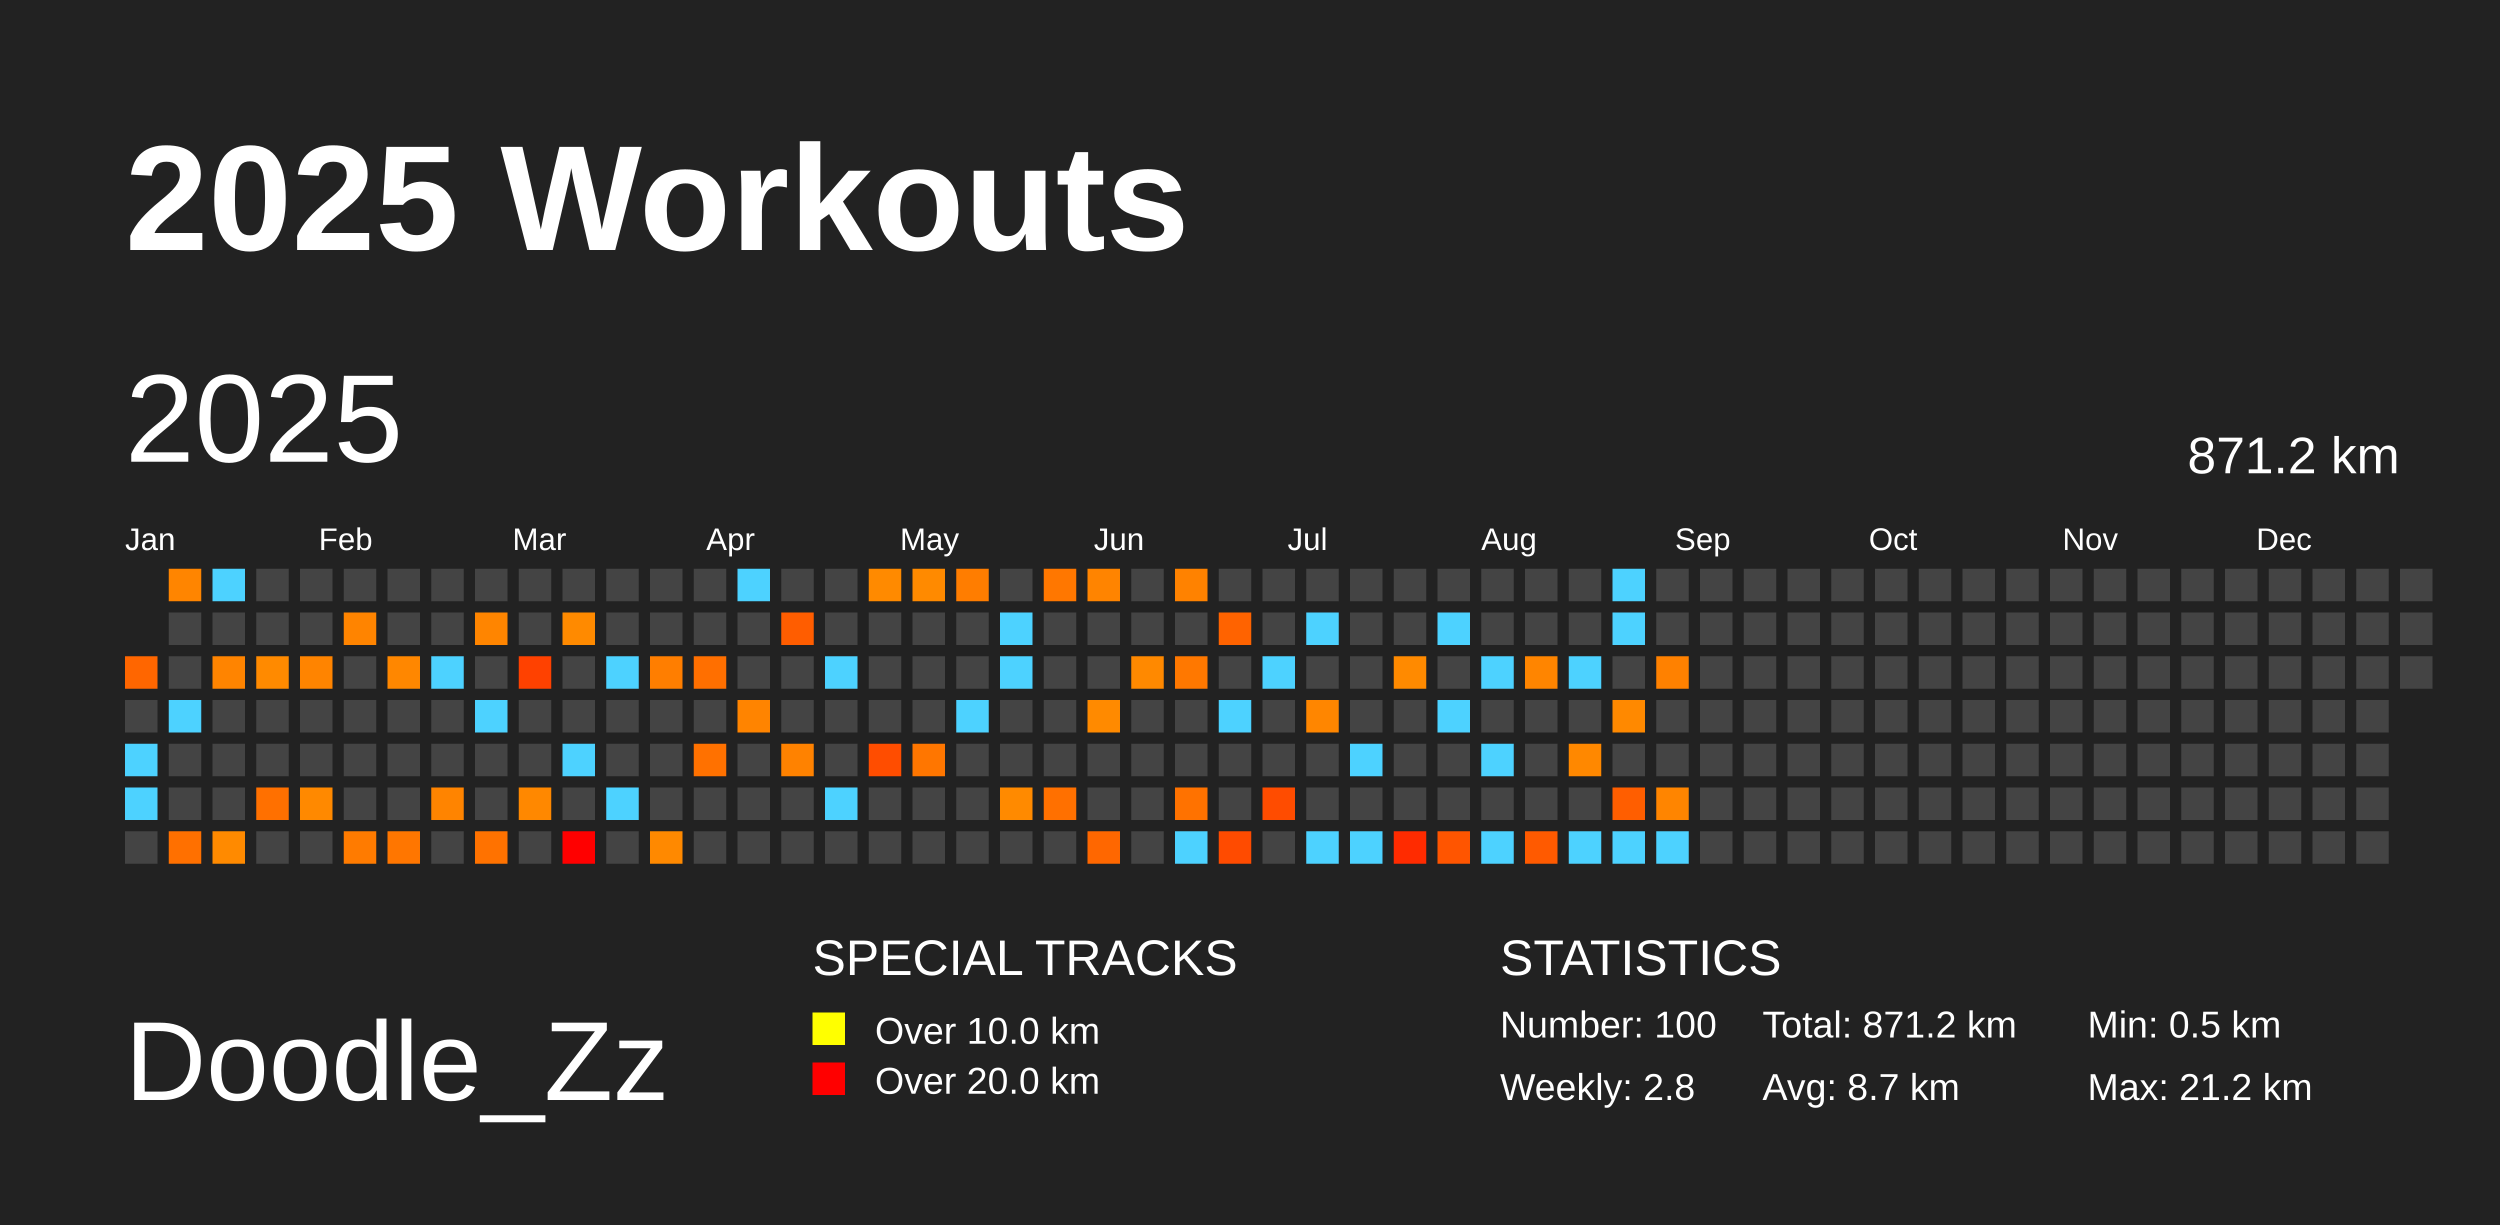
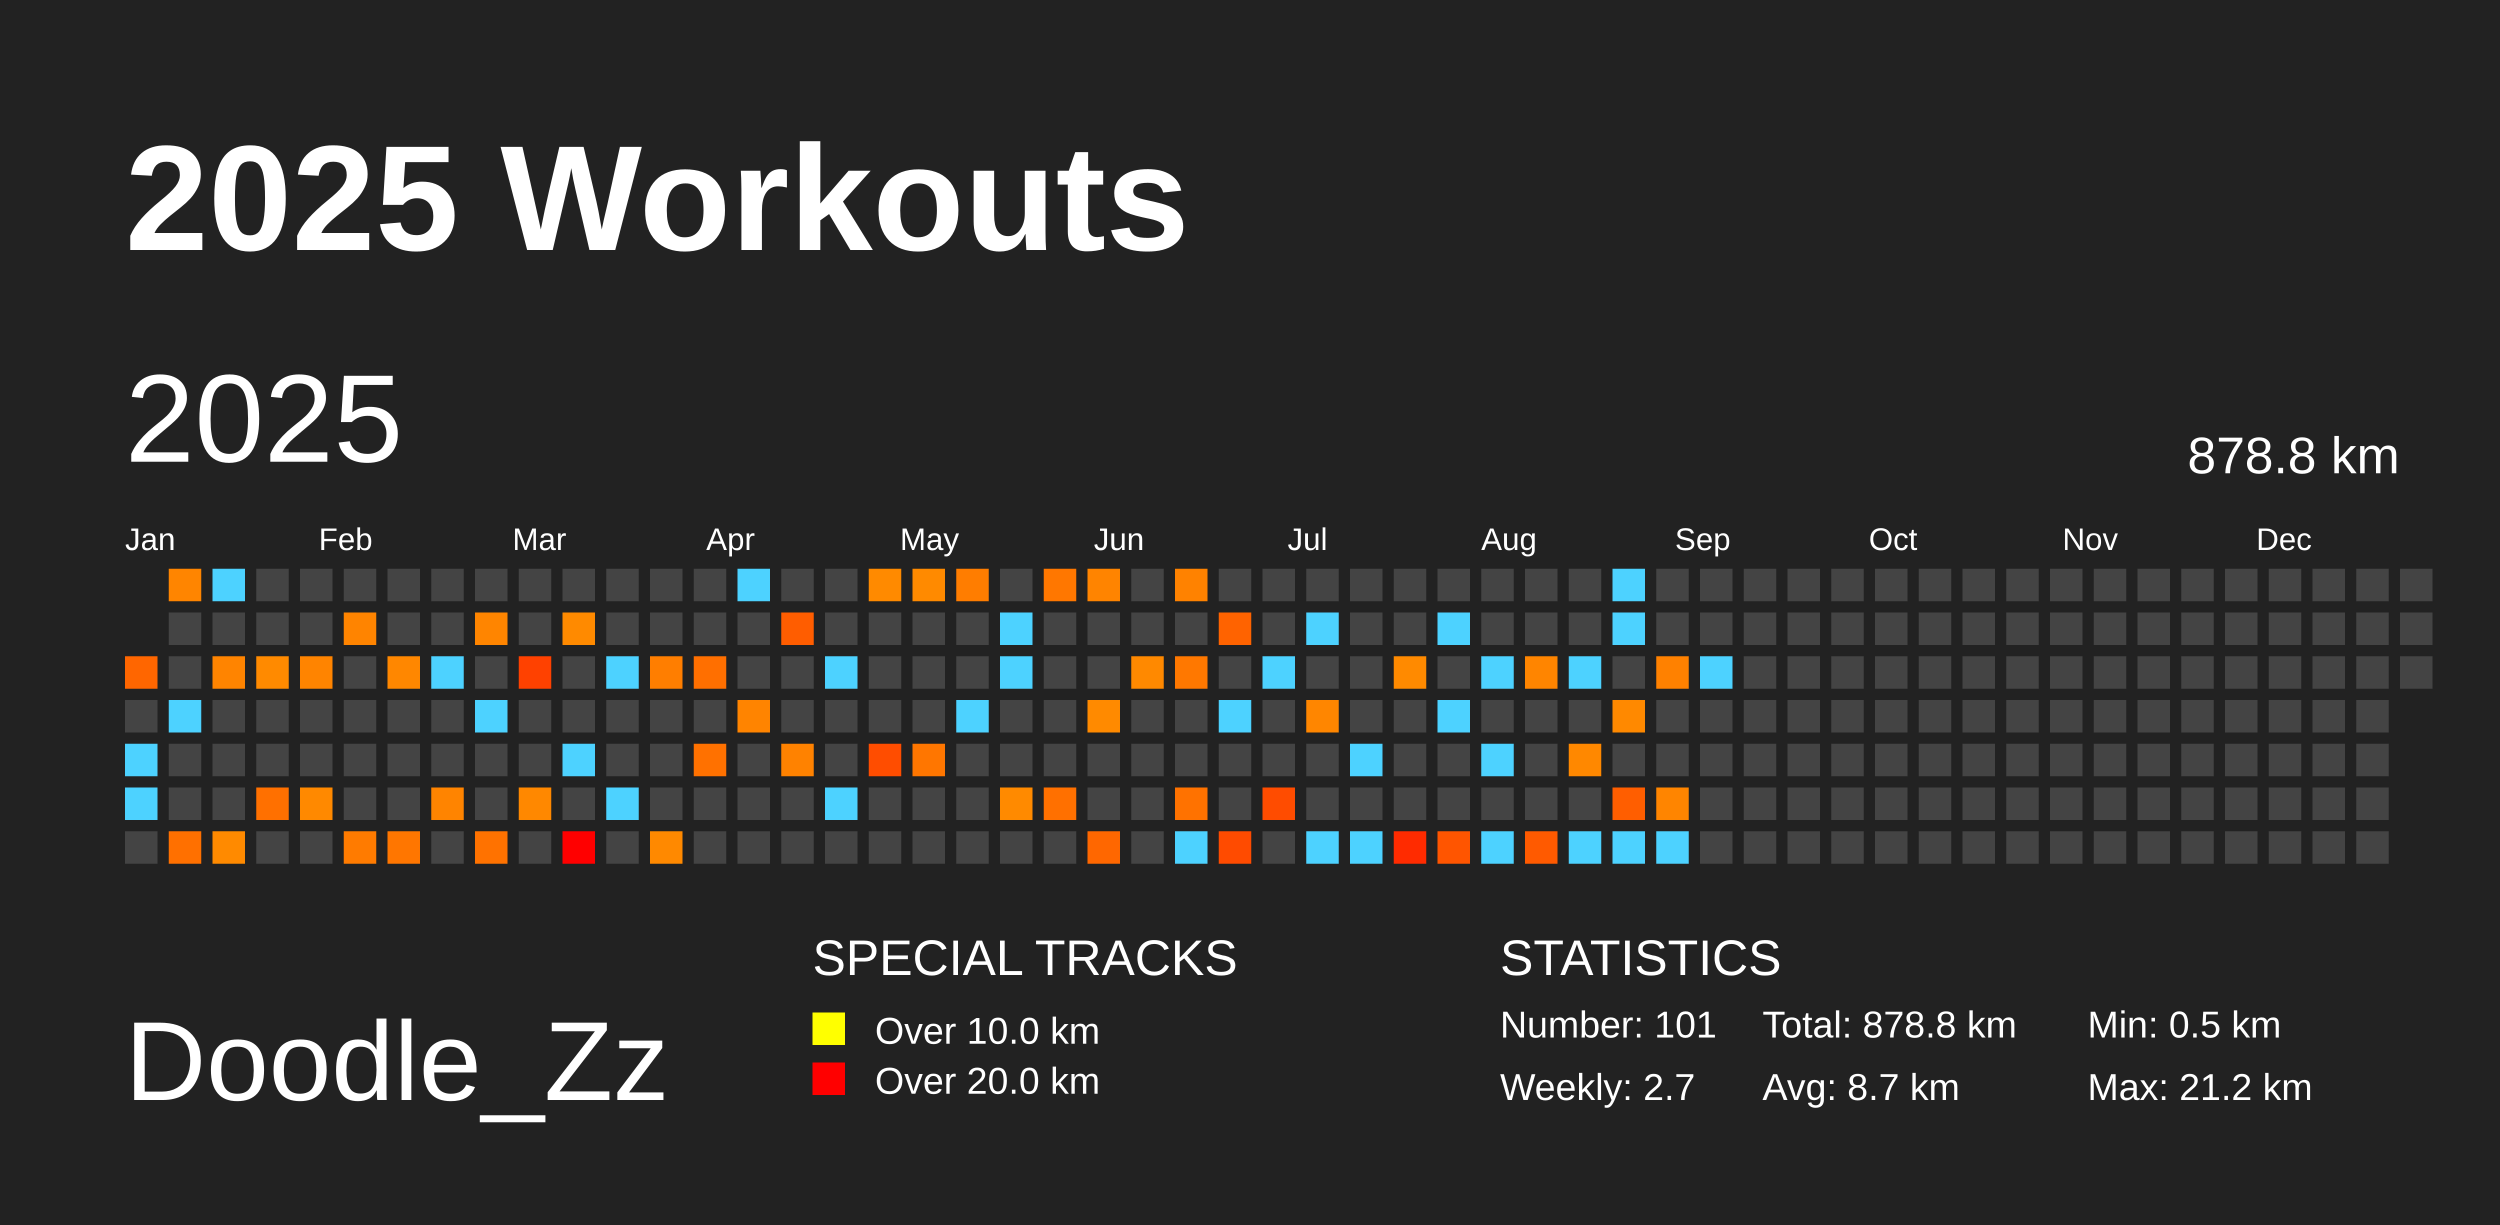
<svg xmlns="http://www.w3.org/2000/svg" baseProfile="full" height="98mm" version="1.1" viewBox="0,0,200,98" width="200mm">
  <defs />
  <rect fill="#222222" height="98" width="200" x="0" y="0" />
  <text fill="#FFFFFF" style="font-size:12px; font-family:Arial; font-weight:bold;" x="10" y="20">2025 Workouts</text>
  <text fill="#FFFFFF" style="font-size:9px; font-family:Arial" x="10" y="88">Doodle_Zz</text>
  <text fill="#FFFFFF" style="font-size:4px; font-family:Arial" x="65" y="78">SPECIAL TRACKS</text>
  <rect fill="yellow" height="2.6" width="2.6" x="65" y="81" />
  <text fill="#FFFFFF" style="font-size:3px; font-family:Arial" x="70" y="83.5">Over 10.0 km</text>
  <rect fill="red" height="2.6" width="2.6" x="65" y="85" />
  <text fill="#FFFFFF" style="font-size:3px; font-family:Arial" x="70" y="87.5">Over 20.0 km</text>
  <text fill="#FFFFFF" style="font-size:4px; font-family:Arial" x="120" y="78">STATISTICS</text>
-   <text fill="#FFFFFF" style="font-size:3px; font-family:Arial" x="120" y="83">Number: 100</text>
-   <text fill="#FFFFFF" style="font-size:3px; font-family:Arial" x="120" y="88">Weekly: 2.8</text>
-   <text fill="#FFFFFF" style="font-size:3px; font-family:Arial" x="141" y="83">Total: 871.2 km</text>
+   <text fill="#FFFFFF" style="font-size:3px; font-family:Arial" x="120" y="83">Number: 101</text>
+   <text fill="#FFFFFF" style="font-size:3px; font-family:Arial" x="120" y="88">Weekly: 2.7</text>
+   <text fill="#FFFFFF" style="font-size:3px; font-family:Arial" x="141" y="83">Total: 878.8 km</text>
  <text fill="#FFFFFF" style="font-size:3px; font-family:Arial" x="141" y="88">Avg: 8.7 km</text>
  <text fill="#FFFFFF" style="font-size:3px; font-family:Arial" x="167" y="83">Min: 0.5 km</text>
  <text fill="#FFFFFF" style="font-size:3px; font-family:Arial" x="167" y="88">Max: 21.2 km</text>
  <text dominant-baseline="hanging" fill="#FFFFFF" style="font-size:10.0px; font-family:Arial;" x="10" y="30">2025</text>
-   <text dominant-baseline="hanging" fill="#FFFFFF" style="font-size:4.125px; font-family:Arial;" x="175" y="35">871.2 km</text>
+   <text dominant-baseline="hanging" fill="#FFFFFF" style="font-size:4.125px; font-family:Arial;" x="175" y="35">878.8 km</text>
  <text fill="#FFFFFF" style="font-size:2.5px; font-family:Arial" x="10.0" y="44">Jan</text>
  <text fill="#FFFFFF" style="font-size:2.5px; font-family:Arial" x="25.5" y="44">Feb</text>
  <text fill="#FFFFFF" style="font-size:2.5px; font-family:Arial" x="41.0" y="44">Mar</text>
  <text fill="#FFFFFF" style="font-size:2.5px; font-family:Arial" x="56.5" y="44">Apr</text>
  <text fill="#FFFFFF" style="font-size:2.5px; font-family:Arial" x="72.0" y="44">May</text>
  <text fill="#FFFFFF" style="font-size:2.5px; font-family:Arial" x="87.5" y="44">Jun</text>
  <text fill="#FFFFFF" style="font-size:2.5px; font-family:Arial" x="103.0" y="44">Jul</text>
  <text fill="#FFFFFF" style="font-size:2.5px; font-family:Arial" x="118.5" y="44">Aug</text>
  <text fill="#FFFFFF" style="font-size:2.5px; font-family:Arial" x="134.0" y="44">Sep</text>
  <text fill="#FFFFFF" style="font-size:2.5px; font-family:Arial" x="149.5" y="44">Oct</text>
  <text fill="#FFFFFF" style="font-size:2.5px; font-family:Arial" x="165.0" y="44">Nov</text>
  <text fill="#FFFFFF" style="font-size:2.5px; font-family:Arial" x="180.5" y="44">Dec</text>
  <rect fill="#ff6600" height="2.6" width="2.6" x="10.0" y="52.5" />
  <rect fill="#444444" height="2.6" width="2.6" x="10.0" y="56.0" />
  <rect fill="#4dd2ff" height="2.6" width="2.6" x="10.0" y="59.5" />
  <rect fill="#4dd2ff" height="2.6" width="2.6" x="10.0" y="63.0" />
  <rect fill="#444444" height="2.6" width="2.6" x="10.0" y="66.5" />
  <rect fill="#ff8500" height="2.6" width="2.6" x="13.5" y="45.5" />
  <rect fill="#444444" height="2.6" width="2.6" x="13.5" y="49.0" />
  <rect fill="#444444" height="2.6" width="2.6" x="13.5" y="52.5" />
  <rect fill="#4dd2ff" height="2.6" width="2.6" x="13.5" y="56.0" />
  <rect fill="#444444" height="2.6" width="2.6" x="13.5" y="59.5" />
  <rect fill="#444444" height="2.6" width="2.6" x="13.5" y="63.0" />
  <rect fill="#ff7000" height="2.6" width="2.6" x="13.5" y="66.5" />
  <rect fill="#4dd2ff" height="2.6" width="2.6" x="17.0" y="45.5" />
  <rect fill="#444444" height="2.6" width="2.6" x="17.0" y="49.0" />
  <rect fill="#ff8400" height="2.6" width="2.6" x="17.0" y="52.5" />
  <rect fill="#444444" height="2.6" width="2.6" x="17.0" y="56.0" />
  <rect fill="#444444" height="2.6" width="2.6" x="17.0" y="59.5" />
  <rect fill="#444444" height="2.6" width="2.6" x="17.0" y="63.0" />
  <rect fill="#ff8a00" height="2.6" width="2.6" x="17.0" y="66.5" />
  <rect fill="#444444" height="2.6" width="2.6" x="20.5" y="45.5" />
  <rect fill="#444444" height="2.6" width="2.6" x="20.5" y="49.0" />
  <rect fill="#ff8a00" height="2.6" width="2.6" x="20.5" y="52.5" />
  <rect fill="#444444" height="2.6" width="2.6" x="20.5" y="56.0" />
  <rect fill="#444444" height="2.6" width="2.6" x="20.5" y="59.5" />
  <rect fill="#ff7000" height="2.6" width="2.6" x="20.5" y="63.0" />
  <rect fill="#444444" height="2.6" width="2.6" x="20.5" y="66.5" />
  <rect fill="#444444" height="2.6" width="2.6" x="24.0" y="45.5" />
  <rect fill="#444444" height="2.6" width="2.6" x="24.0" y="49.0" />
  <rect fill="#ff8400" height="2.6" width="2.6" x="24.0" y="52.5" />
  <rect fill="#444444" height="2.6" width="2.6" x="24.0" y="56.0" />
  <rect fill="#444444" height="2.6" width="2.6" x="24.0" y="59.5" />
  <rect fill="#ff8900" height="2.6" width="2.6" x="24.0" y="63.0" />
  <rect fill="#444444" height="2.6" width="2.6" x="24.0" y="66.5" />
  <rect fill="#444444" height="2.6" width="2.6" x="27.5" y="45.5" />
  <rect fill="#ff8400" height="2.6" width="2.6" x="27.5" y="49.0" />
  <rect fill="#444444" height="2.6" width="2.6" x="27.5" y="52.5" />
  <rect fill="#444444" height="2.6" width="2.6" x="27.5" y="56.0" />
  <rect fill="#444444" height="2.6" width="2.6" x="27.5" y="59.5" />
  <rect fill="#444444" height="2.6" width="2.6" x="27.5" y="63.0" />
  <rect fill="#ff7b00" height="2.6" width="2.6" x="27.5" y="66.5" />
  <rect fill="#444444" height="2.6" width="2.6" x="31.0" y="45.5" />
  <rect fill="#444444" height="2.6" width="2.6" x="31.0" y="49.0" />
  <rect fill="#ff8700" height="2.6" width="2.6" x="31.0" y="52.5" />
  <rect fill="#444444" height="2.6" width="2.6" x="31.0" y="56.0" />
  <rect fill="#444444" height="2.6" width="2.6" x="31.0" y="59.5" />
  <rect fill="#444444" height="2.6" width="2.6" x="31.0" y="63.0" />
  <rect fill="#ff7600" height="2.6" width="2.6" x="31.0" y="66.5" />
  <rect fill="#444444" height="2.6" width="2.6" x="34.5" y="45.5" />
  <rect fill="#444444" height="2.6" width="2.6" x="34.5" y="49.0" />
  <rect fill="#4dd2ff" height="2.6" width="2.6" x="34.5" y="52.5" />
  <rect fill="#444444" height="2.6" width="2.6" x="34.5" y="56.0" />
  <rect fill="#444444" height="2.6" width="2.6" x="34.5" y="59.5" />
  <rect fill="#ff8400" height="2.6" width="2.6" x="34.5" y="63.0" />
  <rect fill="#444444" height="2.6" width="2.6" x="34.5" y="66.5" />
  <rect fill="#444444" height="2.6" width="2.6" x="38.0" y="45.5" />
  <rect fill="#ff8500" height="2.6" width="2.6" x="38.0" y="49.0" />
  <rect fill="#444444" height="2.6" width="2.6" x="38.0" y="52.5" />
  <rect fill="#4dd2ff" height="2.6" width="2.6" x="38.0" y="56.0" />
  <rect fill="#444444" height="2.6" width="2.6" x="38.0" y="59.5" />
  <rect fill="#444444" height="2.6" width="2.6" x="38.0" y="63.0" />
  <rect fill="#ff7200" height="2.6" width="2.6" x="38.0" y="66.5" />
  <rect fill="#444444" height="2.6" width="2.6" x="41.5" y="45.5" />
  <rect fill="#444444" height="2.6" width="2.6" x="41.5" y="49.0" />
  <rect fill="#ff4100" height="2.6" width="2.6" x="41.5" y="52.5" />
  <rect fill="#444444" height="2.6" width="2.6" x="41.5" y="56.0" />
  <rect fill="#444444" height="2.6" width="2.6" x="41.5" y="59.5" />
  <rect fill="#ff8800" height="2.6" width="2.6" x="41.5" y="63.0" />
  <rect fill="#444444" height="2.6" width="2.6" x="41.5" y="66.5" />
  <rect fill="#444444" height="2.6" width="2.6" x="45.0" y="45.5" />
  <rect fill="#ff8a00" height="2.6" width="2.6" x="45.0" y="49.0" />
  <rect fill="#444444" height="2.6" width="2.6" x="45.0" y="52.5" />
  <rect fill="#444444" height="2.6" width="2.6" x="45.0" y="56.0" />
  <rect fill="#4dd2ff" height="2.6" width="2.6" x="45.0" y="59.5" />
  <rect fill="#444444" height="2.6" width="2.6" x="45.0" y="63.0" />
  <rect fill="red" height="2.6" width="2.6" x="45.0" y="66.5" />
  <rect fill="#444444" height="2.6" width="2.6" x="48.5" y="45.5" />
  <rect fill="#444444" height="2.6" width="2.6" x="48.5" y="49.0" />
  <rect fill="#4dd2ff" height="2.6" width="2.6" x="48.5" y="52.5" />
  <rect fill="#444444" height="2.6" width="2.6" x="48.5" y="56.0" />
  <rect fill="#444444" height="2.6" width="2.6" x="48.5" y="59.5" />
  <rect fill="#4dd2ff" height="2.6" width="2.6" x="48.5" y="63.0" />
  <rect fill="#444444" height="2.6" width="2.6" x="48.5" y="66.5" />
  <rect fill="#444444" height="2.6" width="2.6" x="52.0" y="45.5" />
  <rect fill="#444444" height="2.6" width="2.6" x="52.0" y="49.0" />
  <rect fill="#ff7e00" height="2.6" width="2.6" x="52.0" y="52.5" />
  <rect fill="#444444" height="2.6" width="2.6" x="52.0" y="56.0" />
  <rect fill="#444444" height="2.6" width="2.6" x="52.0" y="59.5" />
  <rect fill="#444444" height="2.6" width="2.6" x="52.0" y="63.0" />
  <rect fill="#ff8900" height="2.6" width="2.6" x="52.0" y="66.5" />
  <rect fill="#444444" height="2.6" width="2.6" x="55.5" y="45.5" />
  <rect fill="#444444" height="2.6" width="2.6" x="55.5" y="49.0" />
  <rect fill="#ff6f00" height="2.6" width="2.6" x="55.5" y="52.5" />
  <rect fill="#444444" height="2.6" width="2.6" x="55.5" y="56.0" />
  <rect fill="#ff7100" height="2.6" width="2.6" x="55.5" y="59.5" />
  <rect fill="#444444" height="2.6" width="2.6" x="55.5" y="63.0" />
  <rect fill="#444444" height="2.6" width="2.6" x="55.5" y="66.5" />
  <rect fill="#4dd2ff" height="2.6" width="2.6" x="59.0" y="45.5" />
  <rect fill="#444444" height="2.6" width="2.6" x="59.0" y="49.0" />
  <rect fill="#444444" height="2.6" width="2.6" x="59.0" y="52.5" />
  <rect fill="#ff8400" height="2.6" width="2.6" x="59.0" y="56.0" />
  <rect fill="#444444" height="2.6" width="2.6" x="59.0" y="59.5" />
  <rect fill="#444444" height="2.6" width="2.6" x="59.0" y="63.0" />
  <rect fill="#444444" height="2.6" width="2.6" x="59.0" y="66.5" />
  <rect fill="#444444" height="2.6" width="2.6" x="62.5" y="45.5" />
  <rect fill="#ff5d00" height="2.6" width="2.6" x="62.5" y="49.0" />
  <rect fill="#444444" height="2.6" width="2.6" x="62.5" y="52.5" />
  <rect fill="#444444" height="2.6" width="2.6" x="62.5" y="56.0" />
  <rect fill="#ff8200" height="2.6" width="2.6" x="62.5" y="59.5" />
  <rect fill="#444444" height="2.6" width="2.6" x="62.5" y="63.0" />
  <rect fill="#444444" height="2.6" width="2.6" x="62.5" y="66.5" />
  <rect fill="#444444" height="2.6" width="2.6" x="66.0" y="45.5" />
  <rect fill="#444444" height="2.6" width="2.6" x="66.0" y="49.0" />
  <rect fill="#4dd2ff" height="2.6" width="2.6" x="66.0" y="52.5" />
  <rect fill="#444444" height="2.6" width="2.6" x="66.0" y="56.0" />
  <rect fill="#444444" height="2.6" width="2.6" x="66.0" y="59.5" />
  <rect fill="#4dd2ff" height="2.6" width="2.6" x="66.0" y="63.0" />
  <rect fill="#444444" height="2.6" width="2.6" x="66.0" y="66.5" />
  <rect fill="#ff8a00" height="2.6" width="2.6" x="69.5" y="45.5" />
  <rect fill="#444444" height="2.6" width="2.6" x="69.5" y="49.0" />
  <rect fill="#444444" height="2.6" width="2.6" x="69.5" y="52.5" />
  <rect fill="#444444" height="2.6" width="2.6" x="69.5" y="56.0" />
  <rect fill="#ff4d00" height="2.6" width="2.6" x="69.5" y="59.5" />
  <rect fill="#444444" height="2.6" width="2.6" x="69.5" y="63.0" />
  <rect fill="#444444" height="2.6" width="2.6" x="69.5" y="66.5" />
  <rect fill="#ff8a00" height="2.6" width="2.6" x="73.0" y="45.5" />
  <rect fill="#444444" height="2.6" width="2.6" x="73.0" y="49.0" />
  <rect fill="#444444" height="2.6" width="2.6" x="73.0" y="52.5" />
  <rect fill="#444444" height="2.6" width="2.6" x="73.0" y="56.0" />
  <rect fill="#ff7600" height="2.6" width="2.6" x="73.0" y="59.5" />
  <rect fill="#444444" height="2.6" width="2.6" x="73.0" y="63.0" />
  <rect fill="#444444" height="2.6" width="2.6" x="73.0" y="66.5" />
  <rect fill="#ff7d00" height="2.6" width="2.6" x="76.5" y="45.5" />
  <rect fill="#444444" height="2.6" width="2.6" x="76.5" y="49.0" />
  <rect fill="#444444" height="2.6" width="2.6" x="76.5" y="52.5" />
  <rect fill="#4dd2ff" height="2.6" width="2.6" x="76.5" y="56.0" />
  <rect fill="#444444" height="2.6" width="2.6" x="76.5" y="59.5" />
  <rect fill="#444444" height="2.6" width="2.6" x="76.5" y="63.0" />
  <rect fill="#444444" height="2.6" width="2.6" x="76.5" y="66.5" />
  <rect fill="#444444" height="2.6" width="2.6" x="80.0" y="45.5" />
  <rect fill="#4dd2ff" height="2.6" width="2.6" x="80.0" y="49.0" />
  <rect fill="#4dd2ff" height="2.6" width="2.6" x="80.0" y="52.5" />
  <rect fill="#444444" height="2.6" width="2.6" x="80.0" y="56.0" />
  <rect fill="#444444" height="2.6" width="2.6" x="80.0" y="59.5" />
  <rect fill="#ff8a00" height="2.6" width="2.6" x="80.0" y="63.0" />
  <rect fill="#444444" height="2.6" width="2.6" x="80.0" y="66.5" />
  <rect fill="#ff7700" height="2.6" width="2.6" x="83.5" y="45.5" />
  <rect fill="#444444" height="2.6" width="2.6" x="83.5" y="49.0" />
  <rect fill="#444444" height="2.6" width="2.6" x="83.5" y="52.5" />
  <rect fill="#444444" height="2.6" width="2.6" x="83.5" y="56.0" />
  <rect fill="#444444" height="2.6" width="2.6" x="83.5" y="59.5" />
  <rect fill="#ff7000" height="2.6" width="2.6" x="83.5" y="63.0" />
  <rect fill="#444444" height="2.6" width="2.6" x="83.5" y="66.5" />
  <rect fill="#ff8400" height="2.6" width="2.6" x="87.0" y="45.5" />
  <rect fill="#444444" height="2.6" width="2.6" x="87.0" y="49.0" />
  <rect fill="#444444" height="2.6" width="2.6" x="87.0" y="52.5" />
  <rect fill="#ff8a00" height="2.6" width="2.6" x="87.0" y="56.0" />
  <rect fill="#444444" height="2.6" width="2.6" x="87.0" y="59.5" />
  <rect fill="#444444" height="2.6" width="2.6" x="87.0" y="63.0" />
  <rect fill="#ff6700" height="2.6" width="2.6" x="87.0" y="66.5" />
  <rect fill="#444444" height="2.6" width="2.6" x="90.5" y="45.5" />
  <rect fill="#444444" height="2.6" width="2.6" x="90.5" y="49.0" />
  <rect fill="#ff8900" height="2.6" width="2.6" x="90.5" y="52.5" />
  <rect fill="#444444" height="2.6" width="2.6" x="90.5" y="56.0" />
  <rect fill="#444444" height="2.6" width="2.6" x="90.5" y="59.5" />
  <rect fill="#444444" height="2.6" width="2.6" x="90.5" y="63.0" />
  <rect fill="#444444" height="2.6" width="2.6" x="90.5" y="66.5" />
  <rect fill="#ff8200" height="2.6" width="2.6" x="94.0" y="45.5" />
  <rect fill="#444444" height="2.6" width="2.6" x="94.0" y="49.0" />
  <rect fill="#ff7800" height="2.6" width="2.6" x="94.0" y="52.5" />
  <rect fill="#444444" height="2.6" width="2.6" x="94.0" y="56.0" />
  <rect fill="#444444" height="2.6" width="2.6" x="94.0" y="59.5" />
  <rect fill="#ff7200" height="2.6" width="2.6" x="94.0" y="63.0" />
  <rect fill="#4dd2ff" height="2.6" width="2.6" x="94.0" y="66.5" />
  <rect fill="#444444" height="2.6" width="2.6" x="97.5" y="45.5" />
  <rect fill="#ff6300" height="2.6" width="2.6" x="97.5" y="49.0" />
  <rect fill="#444444" height="2.6" width="2.6" x="97.5" y="52.5" />
  <rect fill="#4dd2ff" height="2.6" width="2.6" x="97.5" y="56.0" />
  <rect fill="#444444" height="2.6" width="2.6" x="97.5" y="59.5" />
  <rect fill="#444444" height="2.6" width="2.6" x="97.5" y="63.0" />
  <rect fill="#ff4b00" height="2.6" width="2.6" x="97.5" y="66.5" />
  <rect fill="#444444" height="2.6" width="2.6" x="101.0" y="45.5" />
  <rect fill="#444444" height="2.6" width="2.6" x="101.0" y="49.0" />
  <rect fill="#4dd2ff" height="2.6" width="2.6" x="101.0" y="52.5" />
  <rect fill="#444444" height="2.6" width="2.6" x="101.0" y="56.0" />
  <rect fill="#444444" height="2.6" width="2.6" x="101.0" y="59.5" />
  <rect fill="#ff4c00" height="2.6" width="2.6" x="101.0" y="63.0" />
  <rect fill="#444444" height="2.6" width="2.6" x="101.0" y="66.5" />
  <rect fill="#444444" height="2.6" width="2.6" x="104.5" y="45.5" />
  <rect fill="#4dd2ff" height="2.6" width="2.6" x="104.5" y="49.0" />
  <rect fill="#444444" height="2.6" width="2.6" x="104.5" y="52.5" />
  <rect fill="#ff8600" height="2.6" width="2.6" x="104.5" y="56.0" />
  <rect fill="#444444" height="2.6" width="2.6" x="104.5" y="59.5" />
  <rect fill="#444444" height="2.6" width="2.6" x="104.5" y="63.0" />
  <rect fill="#4dd2ff" height="2.6" width="2.6" x="104.5" y="66.5" />
  <rect fill="#444444" height="2.6" width="2.6" x="108.0" y="45.5" />
  <rect fill="#444444" height="2.6" width="2.6" x="108.0" y="49.0" />
  <rect fill="#444444" height="2.6" width="2.6" x="108.0" y="52.5" />
  <rect fill="#444444" height="2.6" width="2.6" x="108.0" y="56.0" />
  <rect fill="#4dd2ff" height="2.6" width="2.6" x="108.0" y="59.5" />
  <rect fill="#444444" height="2.6" width="2.6" x="108.0" y="63.0" />
  <rect fill="#4dd2ff" height="2.6" width="2.6" x="108.0" y="66.5" />
  <rect fill="#444444" height="2.6" width="2.6" x="111.5" y="45.5" />
  <rect fill="#444444" height="2.6" width="2.6" x="111.5" y="49.0" />
  <rect fill="#ff8a00" height="2.6" width="2.6" x="111.5" y="52.5" />
  <rect fill="#444444" height="2.6" width="2.6" x="111.5" y="56.0" />
  <rect fill="#444444" height="2.6" width="2.6" x="111.5" y="59.5" />
  <rect fill="#444444" height="2.6" width="2.6" x="111.5" y="63.0" />
  <rect fill="#ff2b00" height="2.6" width="2.6" x="111.5" y="66.5" />
  <rect fill="#444444" height="2.6" width="2.6" x="115.0" y="45.5" />
  <rect fill="#4dd2ff" height="2.6" width="2.6" x="115.0" y="49.0" />
  <rect fill="#444444" height="2.6" width="2.6" x="115.0" y="52.5" />
  <rect fill="#4dd2ff" height="2.6" width="2.6" x="115.0" y="56.0" />
  <rect fill="#444444" height="2.6" width="2.6" x="115.0" y="59.5" />
  <rect fill="#444444" height="2.6" width="2.6" x="115.0" y="63.0" />
  <rect fill="#ff5500" height="2.6" width="2.6" x="115.0" y="66.5" />
  <rect fill="#444444" height="2.6" width="2.6" x="118.5" y="45.5" />
  <rect fill="#444444" height="2.6" width="2.6" x="118.5" y="49.0" />
  <rect fill="#4dd2ff" height="2.6" width="2.6" x="118.5" y="52.5" />
  <rect fill="#444444" height="2.6" width="2.6" x="118.5" y="56.0" />
  <rect fill="#4dd2ff" height="2.6" width="2.6" x="118.5" y="59.5" />
  <rect fill="#444444" height="2.6" width="2.6" x="118.5" y="63.0" />
  <rect fill="#4dd2ff" height="2.6" width="2.6" x="118.5" y="66.5" />
  <rect fill="#444444" height="2.6" width="2.6" x="122.0" y="45.5" />
  <rect fill="#444444" height="2.6" width="2.6" x="122.0" y="49.0" />
  <rect fill="#ff8500" height="2.6" width="2.6" x="122.0" y="52.5" />
  <rect fill="#444444" height="2.6" width="2.6" x="122.0" y="56.0" />
  <rect fill="#444444" height="2.6" width="2.6" x="122.0" y="59.5" />
  <rect fill="#444444" height="2.6" width="2.6" x="122.0" y="63.0" />
  <rect fill="#ff5a00" height="2.6" width="2.6" x="122.0" y="66.5" />
  <rect fill="#444444" height="2.6" width="2.6" x="125.5" y="45.5" />
  <rect fill="#444444" height="2.6" width="2.6" x="125.5" y="49.0" />
  <rect fill="#4dd2ff" height="2.6" width="2.6" x="125.5" y="52.5" />
  <rect fill="#444444" height="2.6" width="2.6" x="125.5" y="56.0" />
  <rect fill="#ff8800" height="2.6" width="2.6" x="125.5" y="59.5" />
  <rect fill="#444444" height="2.6" width="2.6" x="125.5" y="63.0" />
  <rect fill="#4dd2ff" height="2.6" width="2.6" x="125.5" y="66.5" />
  <rect fill="#4dd2ff" height="2.6" width="2.6" x="129.0" y="45.5" />
  <rect fill="#4dd2ff" height="2.6" width="2.6" x="129.0" y="49.0" />
  <rect fill="#444444" height="2.6" width="2.6" x="129.0" y="52.5" />
  <rect fill="#ff8900" height="2.6" width="2.6" x="129.0" y="56.0" />
  <rect fill="#444444" height="2.6" width="2.6" x="129.0" y="59.5" />
  <rect fill="#ff5e00" height="2.6" width="2.6" x="129.0" y="63.0" />
  <rect fill="#4dd2ff" height="2.6" width="2.6" x="129.0" y="66.5" />
  <rect fill="#444444" height="2.6" width="2.6" x="132.5" y="45.5" />
  <rect fill="#444444" height="2.6" width="2.6" x="132.5" y="49.0" />
  <rect fill="#ff8100" height="2.6" width="2.6" x="132.5" y="52.5" />
  <rect fill="#444444" height="2.6" width="2.6" x="132.5" y="56.0" />
  <rect fill="#444444" height="2.6" width="2.6" x="132.5" y="59.5" />
  <rect fill="#ff8500" height="2.6" width="2.6" x="132.5" y="63.0" />
  <rect fill="#4dd2ff" height="2.6" width="2.6" x="132.5" y="66.5" />
  <rect fill="#444444" height="2.6" width="2.6" x="136.0" y="45.5" />
  <rect fill="#444444" height="2.6" width="2.6" x="136.0" y="49.0" />
-   <rect fill="#444444" height="2.6" width="2.6" x="136.0" y="52.5" />
+   <rect fill="#4dd2ff" height="2.6" width="2.6" x="136.0" y="52.5" />
  <rect fill="#444444" height="2.6" width="2.6" x="136.0" y="56.0" />
  <rect fill="#444444" height="2.6" width="2.6" x="136.0" y="59.5" />
  <rect fill="#444444" height="2.6" width="2.6" x="136.0" y="63.0" />
  <rect fill="#444444" height="2.6" width="2.6" x="136.0" y="66.5" />
  <rect fill="#444444" height="2.6" width="2.6" x="139.5" y="45.5" />
  <rect fill="#444444" height="2.6" width="2.6" x="139.5" y="49.0" />
  <rect fill="#444444" height="2.6" width="2.6" x="139.5" y="52.5" />
  <rect fill="#444444" height="2.6" width="2.6" x="139.5" y="56.0" />
  <rect fill="#444444" height="2.6" width="2.6" x="139.5" y="59.5" />
  <rect fill="#444444" height="2.6" width="2.6" x="139.5" y="63.0" />
  <rect fill="#444444" height="2.6" width="2.6" x="139.5" y="66.5" />
  <rect fill="#444444" height="2.6" width="2.6" x="143.0" y="45.5" />
  <rect fill="#444444" height="2.6" width="2.6" x="143.0" y="49.0" />
  <rect fill="#444444" height="2.6" width="2.6" x="143.0" y="52.5" />
  <rect fill="#444444" height="2.6" width="2.6" x="143.0" y="56.0" />
  <rect fill="#444444" height="2.6" width="2.6" x="143.0" y="59.5" />
  <rect fill="#444444" height="2.6" width="2.6" x="143.0" y="63.0" />
  <rect fill="#444444" height="2.6" width="2.6" x="143.0" y="66.5" />
  <rect fill="#444444" height="2.6" width="2.6" x="146.5" y="45.5" />
  <rect fill="#444444" height="2.6" width="2.6" x="146.5" y="49.0" />
  <rect fill="#444444" height="2.6" width="2.6" x="146.5" y="52.5" />
  <rect fill="#444444" height="2.6" width="2.6" x="146.5" y="56.0" />
  <rect fill="#444444" height="2.6" width="2.6" x="146.5" y="59.5" />
  <rect fill="#444444" height="2.6" width="2.6" x="146.5" y="63.0" />
  <rect fill="#444444" height="2.6" width="2.6" x="146.5" y="66.5" />
  <rect fill="#444444" height="2.6" width="2.6" x="150.0" y="45.5" />
  <rect fill="#444444" height="2.6" width="2.6" x="150.0" y="49.0" />
  <rect fill="#444444" height="2.6" width="2.6" x="150.0" y="52.5" />
  <rect fill="#444444" height="2.6" width="2.6" x="150.0" y="56.0" />
  <rect fill="#444444" height="2.6" width="2.6" x="150.0" y="59.5" />
  <rect fill="#444444" height="2.6" width="2.6" x="150.0" y="63.0" />
  <rect fill="#444444" height="2.6" width="2.6" x="150.0" y="66.5" />
  <rect fill="#444444" height="2.6" width="2.6" x="153.5" y="45.5" />
  <rect fill="#444444" height="2.6" width="2.6" x="153.5" y="49.0" />
  <rect fill="#444444" height="2.6" width="2.6" x="153.5" y="52.5" />
  <rect fill="#444444" height="2.6" width="2.6" x="153.5" y="56.0" />
  <rect fill="#444444" height="2.6" width="2.6" x="153.5" y="59.5" />
  <rect fill="#444444" height="2.6" width="2.6" x="153.5" y="63.0" />
  <rect fill="#444444" height="2.6" width="2.6" x="153.5" y="66.5" />
  <rect fill="#444444" height="2.6" width="2.6" x="157.0" y="45.5" />
  <rect fill="#444444" height="2.6" width="2.6" x="157.0" y="49.0" />
  <rect fill="#444444" height="2.6" width="2.6" x="157.0" y="52.5" />
  <rect fill="#444444" height="2.6" width="2.6" x="157.0" y="56.0" />
  <rect fill="#444444" height="2.6" width="2.6" x="157.0" y="59.5" />
  <rect fill="#444444" height="2.6" width="2.6" x="157.0" y="63.0" />
  <rect fill="#444444" height="2.6" width="2.6" x="157.0" y="66.5" />
  <rect fill="#444444" height="2.6" width="2.6" x="160.5" y="45.5" />
  <rect fill="#444444" height="2.6" width="2.6" x="160.5" y="49.0" />
  <rect fill="#444444" height="2.6" width="2.6" x="160.5" y="52.5" />
  <rect fill="#444444" height="2.6" width="2.6" x="160.5" y="56.0" />
  <rect fill="#444444" height="2.6" width="2.6" x="160.5" y="59.5" />
  <rect fill="#444444" height="2.6" width="2.6" x="160.5" y="63.0" />
  <rect fill="#444444" height="2.6" width="2.6" x="160.5" y="66.5" />
  <rect fill="#444444" height="2.6" width="2.6" x="164.0" y="45.5" />
  <rect fill="#444444" height="2.6" width="2.6" x="164.0" y="49.0" />
  <rect fill="#444444" height="2.6" width="2.6" x="164.0" y="52.5" />
  <rect fill="#444444" height="2.6" width="2.6" x="164.0" y="56.0" />
  <rect fill="#444444" height="2.6" width="2.6" x="164.0" y="59.5" />
  <rect fill="#444444" height="2.6" width="2.6" x="164.0" y="63.0" />
  <rect fill="#444444" height="2.6" width="2.6" x="164.0" y="66.5" />
  <rect fill="#444444" height="2.6" width="2.6" x="167.5" y="45.5" />
  <rect fill="#444444" height="2.6" width="2.6" x="167.5" y="49.0" />
  <rect fill="#444444" height="2.6" width="2.6" x="167.5" y="52.5" />
  <rect fill="#444444" height="2.6" width="2.6" x="167.5" y="56.0" />
  <rect fill="#444444" height="2.6" width="2.6" x="167.5" y="59.5" />
  <rect fill="#444444" height="2.6" width="2.6" x="167.5" y="63.0" />
  <rect fill="#444444" height="2.6" width="2.6" x="167.5" y="66.5" />
  <rect fill="#444444" height="2.6" width="2.6" x="171.0" y="45.5" />
  <rect fill="#444444" height="2.6" width="2.6" x="171.0" y="49.0" />
  <rect fill="#444444" height="2.6" width="2.6" x="171.0" y="52.5" />
  <rect fill="#444444" height="2.6" width="2.6" x="171.0" y="56.0" />
  <rect fill="#444444" height="2.6" width="2.6" x="171.0" y="59.5" />
  <rect fill="#444444" height="2.6" width="2.6" x="171.0" y="63.0" />
  <rect fill="#444444" height="2.6" width="2.6" x="171.0" y="66.5" />
  <rect fill="#444444" height="2.6" width="2.6" x="174.5" y="45.5" />
  <rect fill="#444444" height="2.6" width="2.6" x="174.5" y="49.0" />
  <rect fill="#444444" height="2.6" width="2.6" x="174.5" y="52.5" />
  <rect fill="#444444" height="2.6" width="2.6" x="174.5" y="56.0" />
  <rect fill="#444444" height="2.6" width="2.6" x="174.5" y="59.5" />
  <rect fill="#444444" height="2.6" width="2.6" x="174.5" y="63.0" />
  <rect fill="#444444" height="2.6" width="2.6" x="174.5" y="66.5" />
  <rect fill="#444444" height="2.6" width="2.6" x="178.0" y="45.5" />
  <rect fill="#444444" height="2.6" width="2.6" x="178.0" y="49.0" />
  <rect fill="#444444" height="2.6" width="2.6" x="178.0" y="52.5" />
  <rect fill="#444444" height="2.6" width="2.6" x="178.0" y="56.0" />
  <rect fill="#444444" height="2.6" width="2.6" x="178.0" y="59.5" />
  <rect fill="#444444" height="2.6" width="2.6" x="178.0" y="63.0" />
  <rect fill="#444444" height="2.6" width="2.6" x="178.0" y="66.5" />
  <rect fill="#444444" height="2.6" width="2.6" x="181.5" y="45.5" />
  <rect fill="#444444" height="2.6" width="2.6" x="181.5" y="49.0" />
  <rect fill="#444444" height="2.6" width="2.6" x="181.5" y="52.5" />
  <rect fill="#444444" height="2.6" width="2.6" x="181.5" y="56.0" />
  <rect fill="#444444" height="2.6" width="2.6" x="181.5" y="59.5" />
  <rect fill="#444444" height="2.6" width="2.6" x="181.5" y="63.0" />
  <rect fill="#444444" height="2.6" width="2.6" x="181.5" y="66.5" />
  <rect fill="#444444" height="2.6" width="2.6" x="185.0" y="45.5" />
  <rect fill="#444444" height="2.6" width="2.6" x="185.0" y="49.0" />
  <rect fill="#444444" height="2.6" width="2.6" x="185.0" y="52.5" />
  <rect fill="#444444" height="2.6" width="2.6" x="185.0" y="56.0" />
  <rect fill="#444444" height="2.6" width="2.6" x="185.0" y="59.5" />
  <rect fill="#444444" height="2.6" width="2.6" x="185.0" y="63.0" />
  <rect fill="#444444" height="2.6" width="2.6" x="185.0" y="66.5" />
  <rect fill="#444444" height="2.6" width="2.6" x="188.5" y="45.5" />
  <rect fill="#444444" height="2.6" width="2.6" x="188.5" y="49.0" />
  <rect fill="#444444" height="2.6" width="2.6" x="188.5" y="52.5" />
  <rect fill="#444444" height="2.6" width="2.6" x="188.5" y="56.0" />
  <rect fill="#444444" height="2.6" width="2.6" x="188.5" y="59.5" />
  <rect fill="#444444" height="2.6" width="2.6" x="188.5" y="63.0" />
  <rect fill="#444444" height="2.6" width="2.6" x="188.5" y="66.5" />
  <rect fill="#444444" height="2.6" width="2.6" x="192.0" y="45.5" />
  <rect fill="#444444" height="2.6" width="2.6" x="192.0" y="49.0" />
  <rect fill="#444444" height="2.6" width="2.6" x="192.0" y="52.5" />
</svg>
